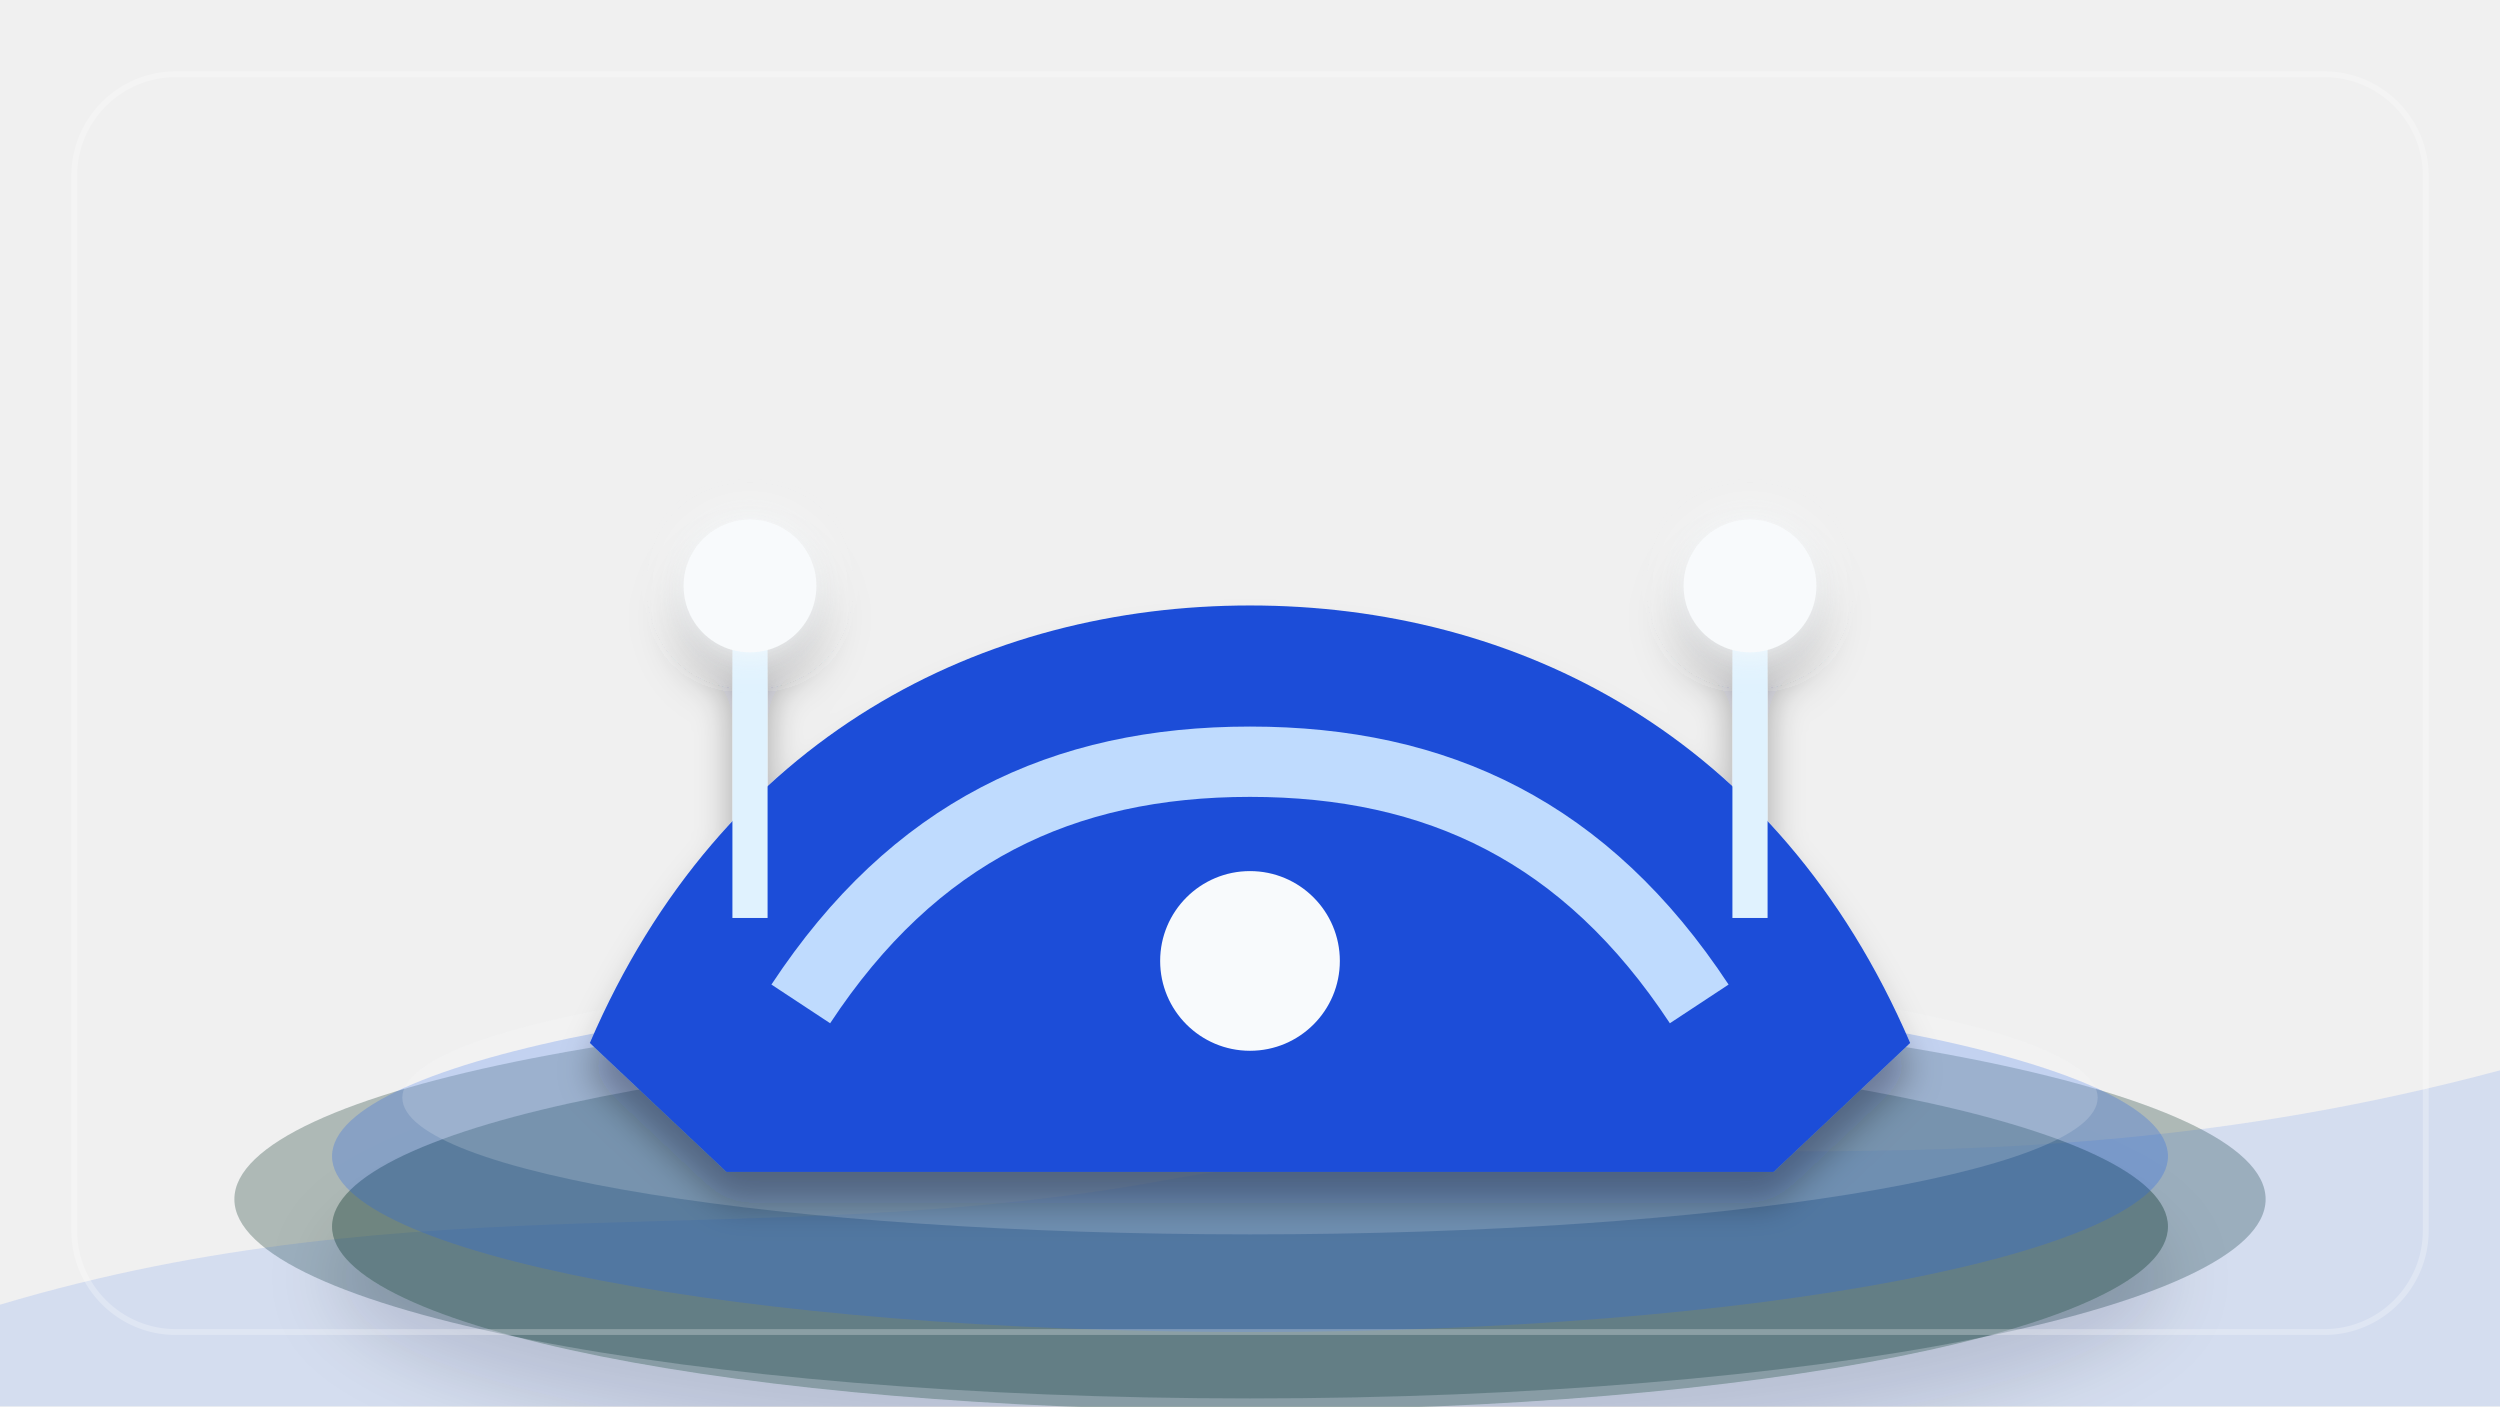
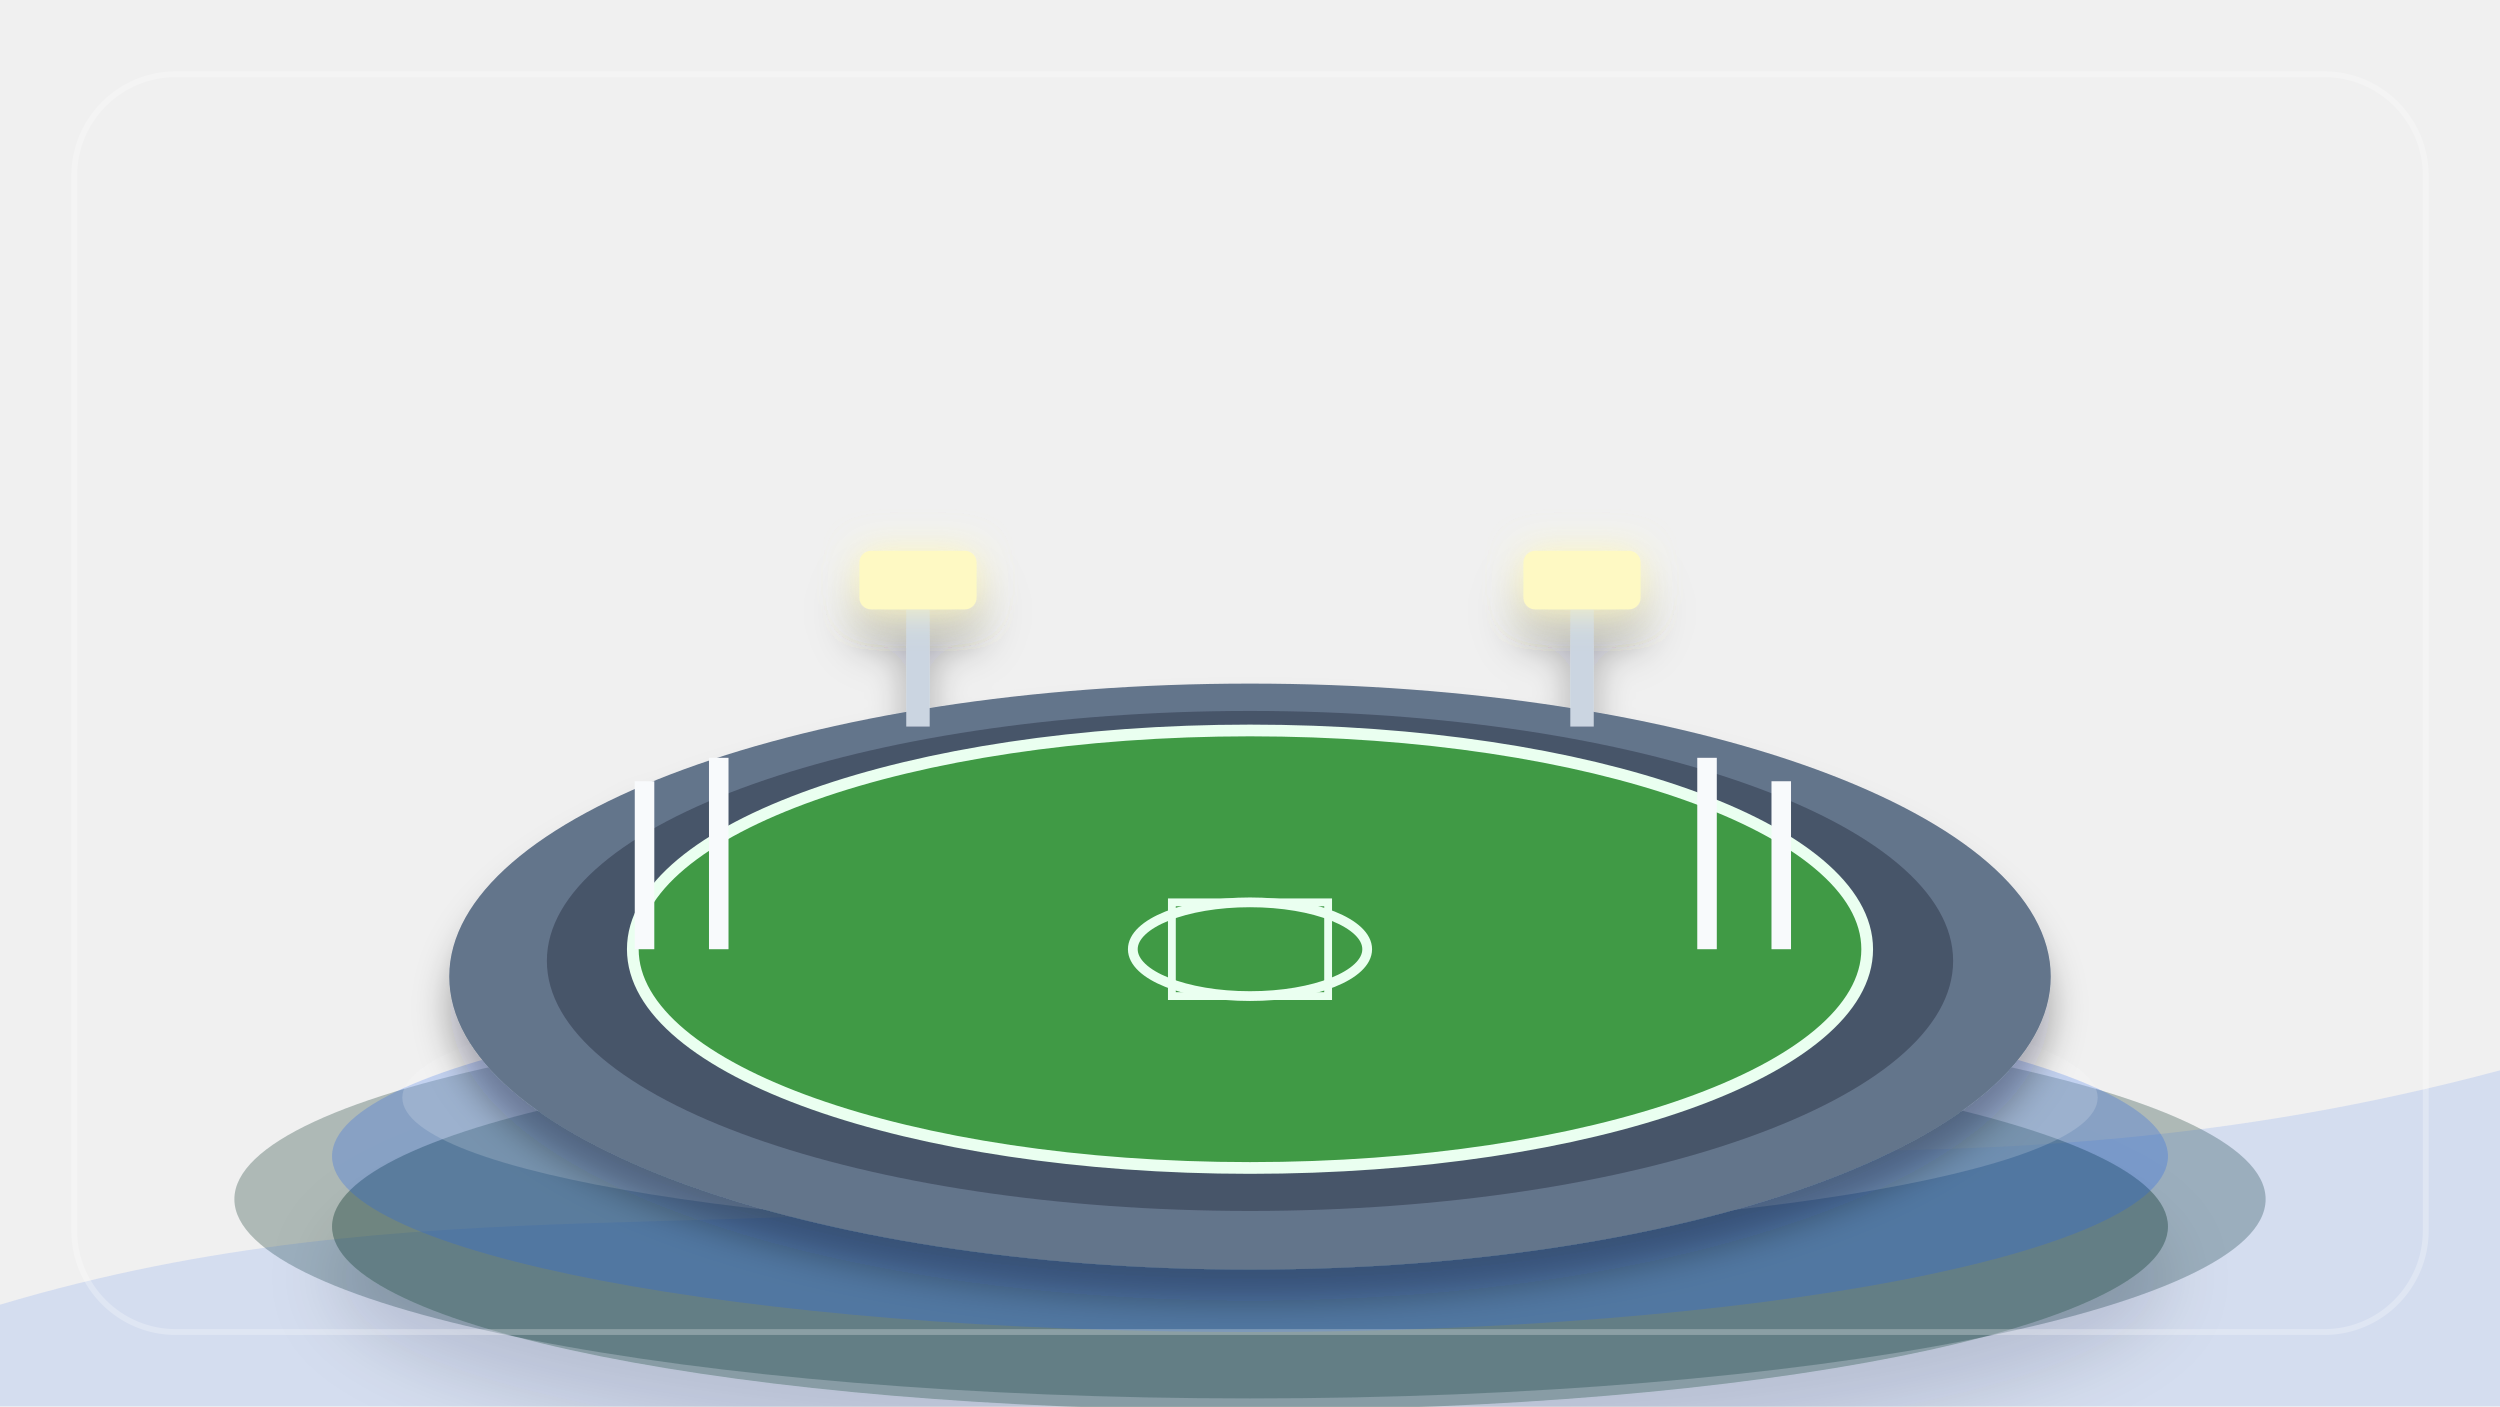
<svg xmlns="http://www.w3.org/2000/svg" viewBox="0 0 1280 720" role="img" aria-label="sports_stadium marketplace render">
  <defs>
    <linearGradient id="front" x1="0" x2="1" y1="0" y2="1">
      <stop offset="0" stop-color="#f8fafc" />
      <stop offset="0.42" stop-color="#2563eb" />
      <stop offset="1" stop-color="#111827" />
    </linearGradient>
    <linearGradient id="roof" x1="0" x2="1" y1="0" y2="1">
      <stop offset="0" stop-color="#60a5fa" />
      <stop offset="0.5" stop-color="#2563eb" />
      <stop offset="1" stop-color="#0f172a" />
    </linearGradient>
    <linearGradient id="wood" x1="0" x2="1" y1="0" y2="1">
      <stop offset="0" stop-color="#f59e0b" />
      <stop offset="0.5" stop-color="#a16207" />
      <stop offset="1" stop-color="#451a03" />
    </linearGradient>
    <linearGradient id="stone" x1="0" x2="1" y1="0" y2="1">
      <stop offset="0" stop-color="#f8fafc" />
      <stop offset="0.48" stop-color="#cbd5e1" />
      <stop offset="1" stop-color="#64748b" />
    </linearGradient>
    <radialGradient id="water" cx="50%" cy="34%" r="68%">
      <stop offset="0" stop-color="#ecfeff" />
      <stop offset="0.52" stop-color="#38bdf8" />
      <stop offset="1" stop-color="#0369a1" />
    </radialGradient>
    <filter id="shadow" x="-40%" y="-40%" width="180%" height="180%">
      <feDropShadow dx="0" dy="26" stdDeviation="18" flood-color="#020617" flood-opacity="0.36" />
    </filter>
    <filter id="lift" x="-25%" y="-30%" width="150%" height="170%">
      <feDropShadow dx="0" dy="16" stdDeviation="9" flood-color="#020617" flood-opacity="0.32" />
    </filter>
    <filter id="glow" x="-70%" y="-70%" width="240%" height="240%">
      <feGaussianBlur stdDeviation="9" result="blur" />
      <feMerge>
        <feMergeNode in="blur" />
        <feMergeNode in="SourceGraphic" />
      </feMerge>
    </filter>
  </defs>
  <rect width="1280" height="720" fill="#ffffff" opacity="0.02" />
  <ellipse cx="640" cy="614" rx="520" ry="102" fill="#022c22" opacity="0.28" />
  <path d="M0 668 C214 604 392 642 598 604 C808 566 1004 622 1280 548 L1280 720 L0 720 Z" fill="#2563eb" opacity="0.14" />
  <ellipse cx="640" cy="628" rx="470" ry="94" fill="#022c22" opacity="0.36" filter="url(#shadow)" />
  <ellipse cx="640" cy="592" rx="470" ry="90" fill="#2563eb" opacity="0.28" />
  <ellipse cx="640" cy="562" rx="434" ry="70" fill="#f8fafc" opacity="0.18" />
  <g filter="url(#lift)">
-     <path d="M302 534 C370 376 504 310 640 310 C776 310 910 376 978 534 L908 600 L372 600 Z" fill="#1d4ed8" />
-     <path d="M410 514 C468 426 544 390 640 390 C736 390 812 426 870 514" fill="none" stroke="#bfdbfe" stroke-width="36" />
-     <circle cx="640" cy="492" r="46" fill="#f8fafc" />
-     <path d="M384 318 L384 470 M896 318 L896 470" stroke="#e0f2fe" stroke-width="18" />
-     <circle cx="384" cy="300" r="34" fill="#f8fafc" filter="url(#glow)" />
-     <circle cx="896" cy="300" r="34" fill="#f8fafc" filter="url(#glow)" />
+     <ellipse cx="640" cy="500" rx="410" ry="150" fill="#64748b" />
+     <ellipse cx="640" cy="492" rx="360" ry="128" fill="#475569" />
+     <ellipse cx="640" cy="486" rx="316" ry="112" fill="#3f9a45" />
+     <ellipse cx="640" cy="486" rx="316" ry="112" fill="none" stroke="#eafff0" stroke-width="6" />
+     <ellipse cx="640" cy="486" rx="60" ry="24" fill="none" stroke="#eafff0" stroke-width="5" />
+     <rect x="600" y="462" width="80" height="48" fill="none" stroke="#eafff0" stroke-width="4" />
+     <path d="M330 486 L330 400 M368 486 L368 388 M912 486 L912 400 M874 486 L874 388" stroke="#f8fafc" stroke-width="10" />
+     <path d="M470 372 L470 300 M810 372 L810 300" stroke="#cbd5e1" stroke-width="12" />
+     <rect x="440" y="282" width="60" height="30" rx="6" fill="#fef9c3" filter="url(#glow)" />
+     <rect x="780" y="282" width="60" height="30" rx="6" fill="#fef9c3" filter="url(#glow)" />
  </g>
  <rect x="38" y="38" width="1204" height="644" rx="52" fill="none" stroke="#ffffff" stroke-opacity="0.26" stroke-width="3" />
</svg>
